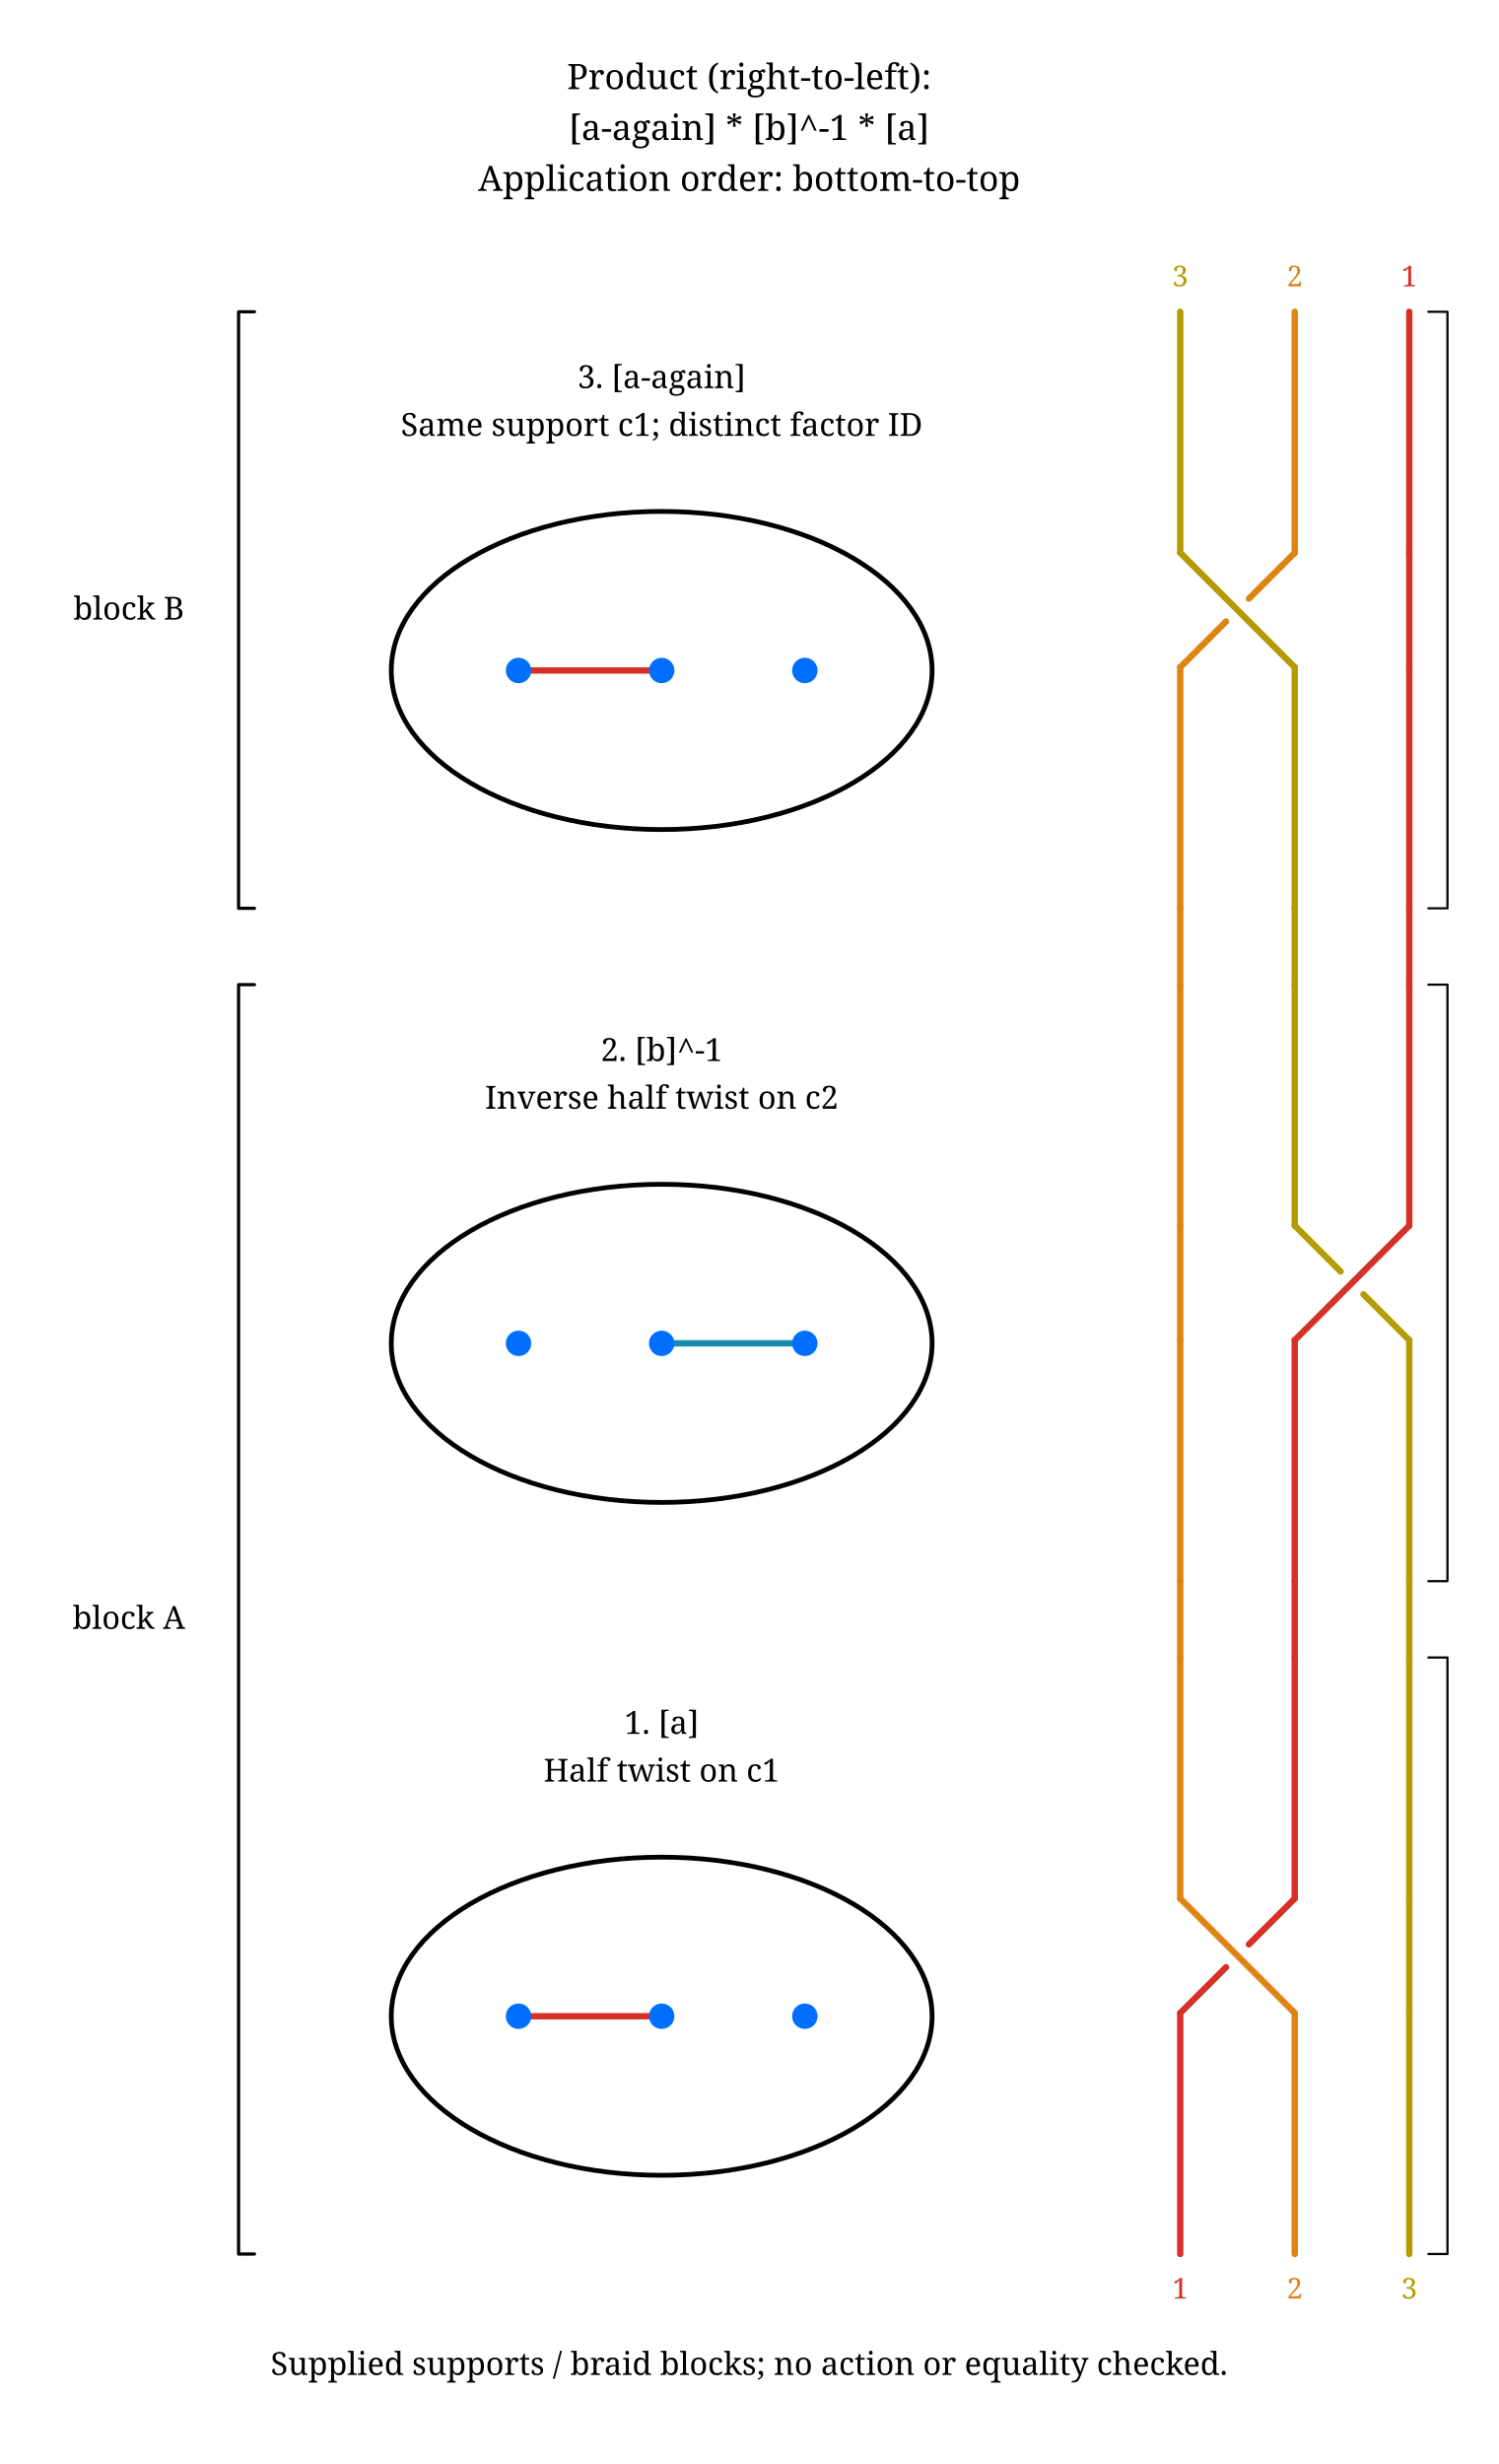
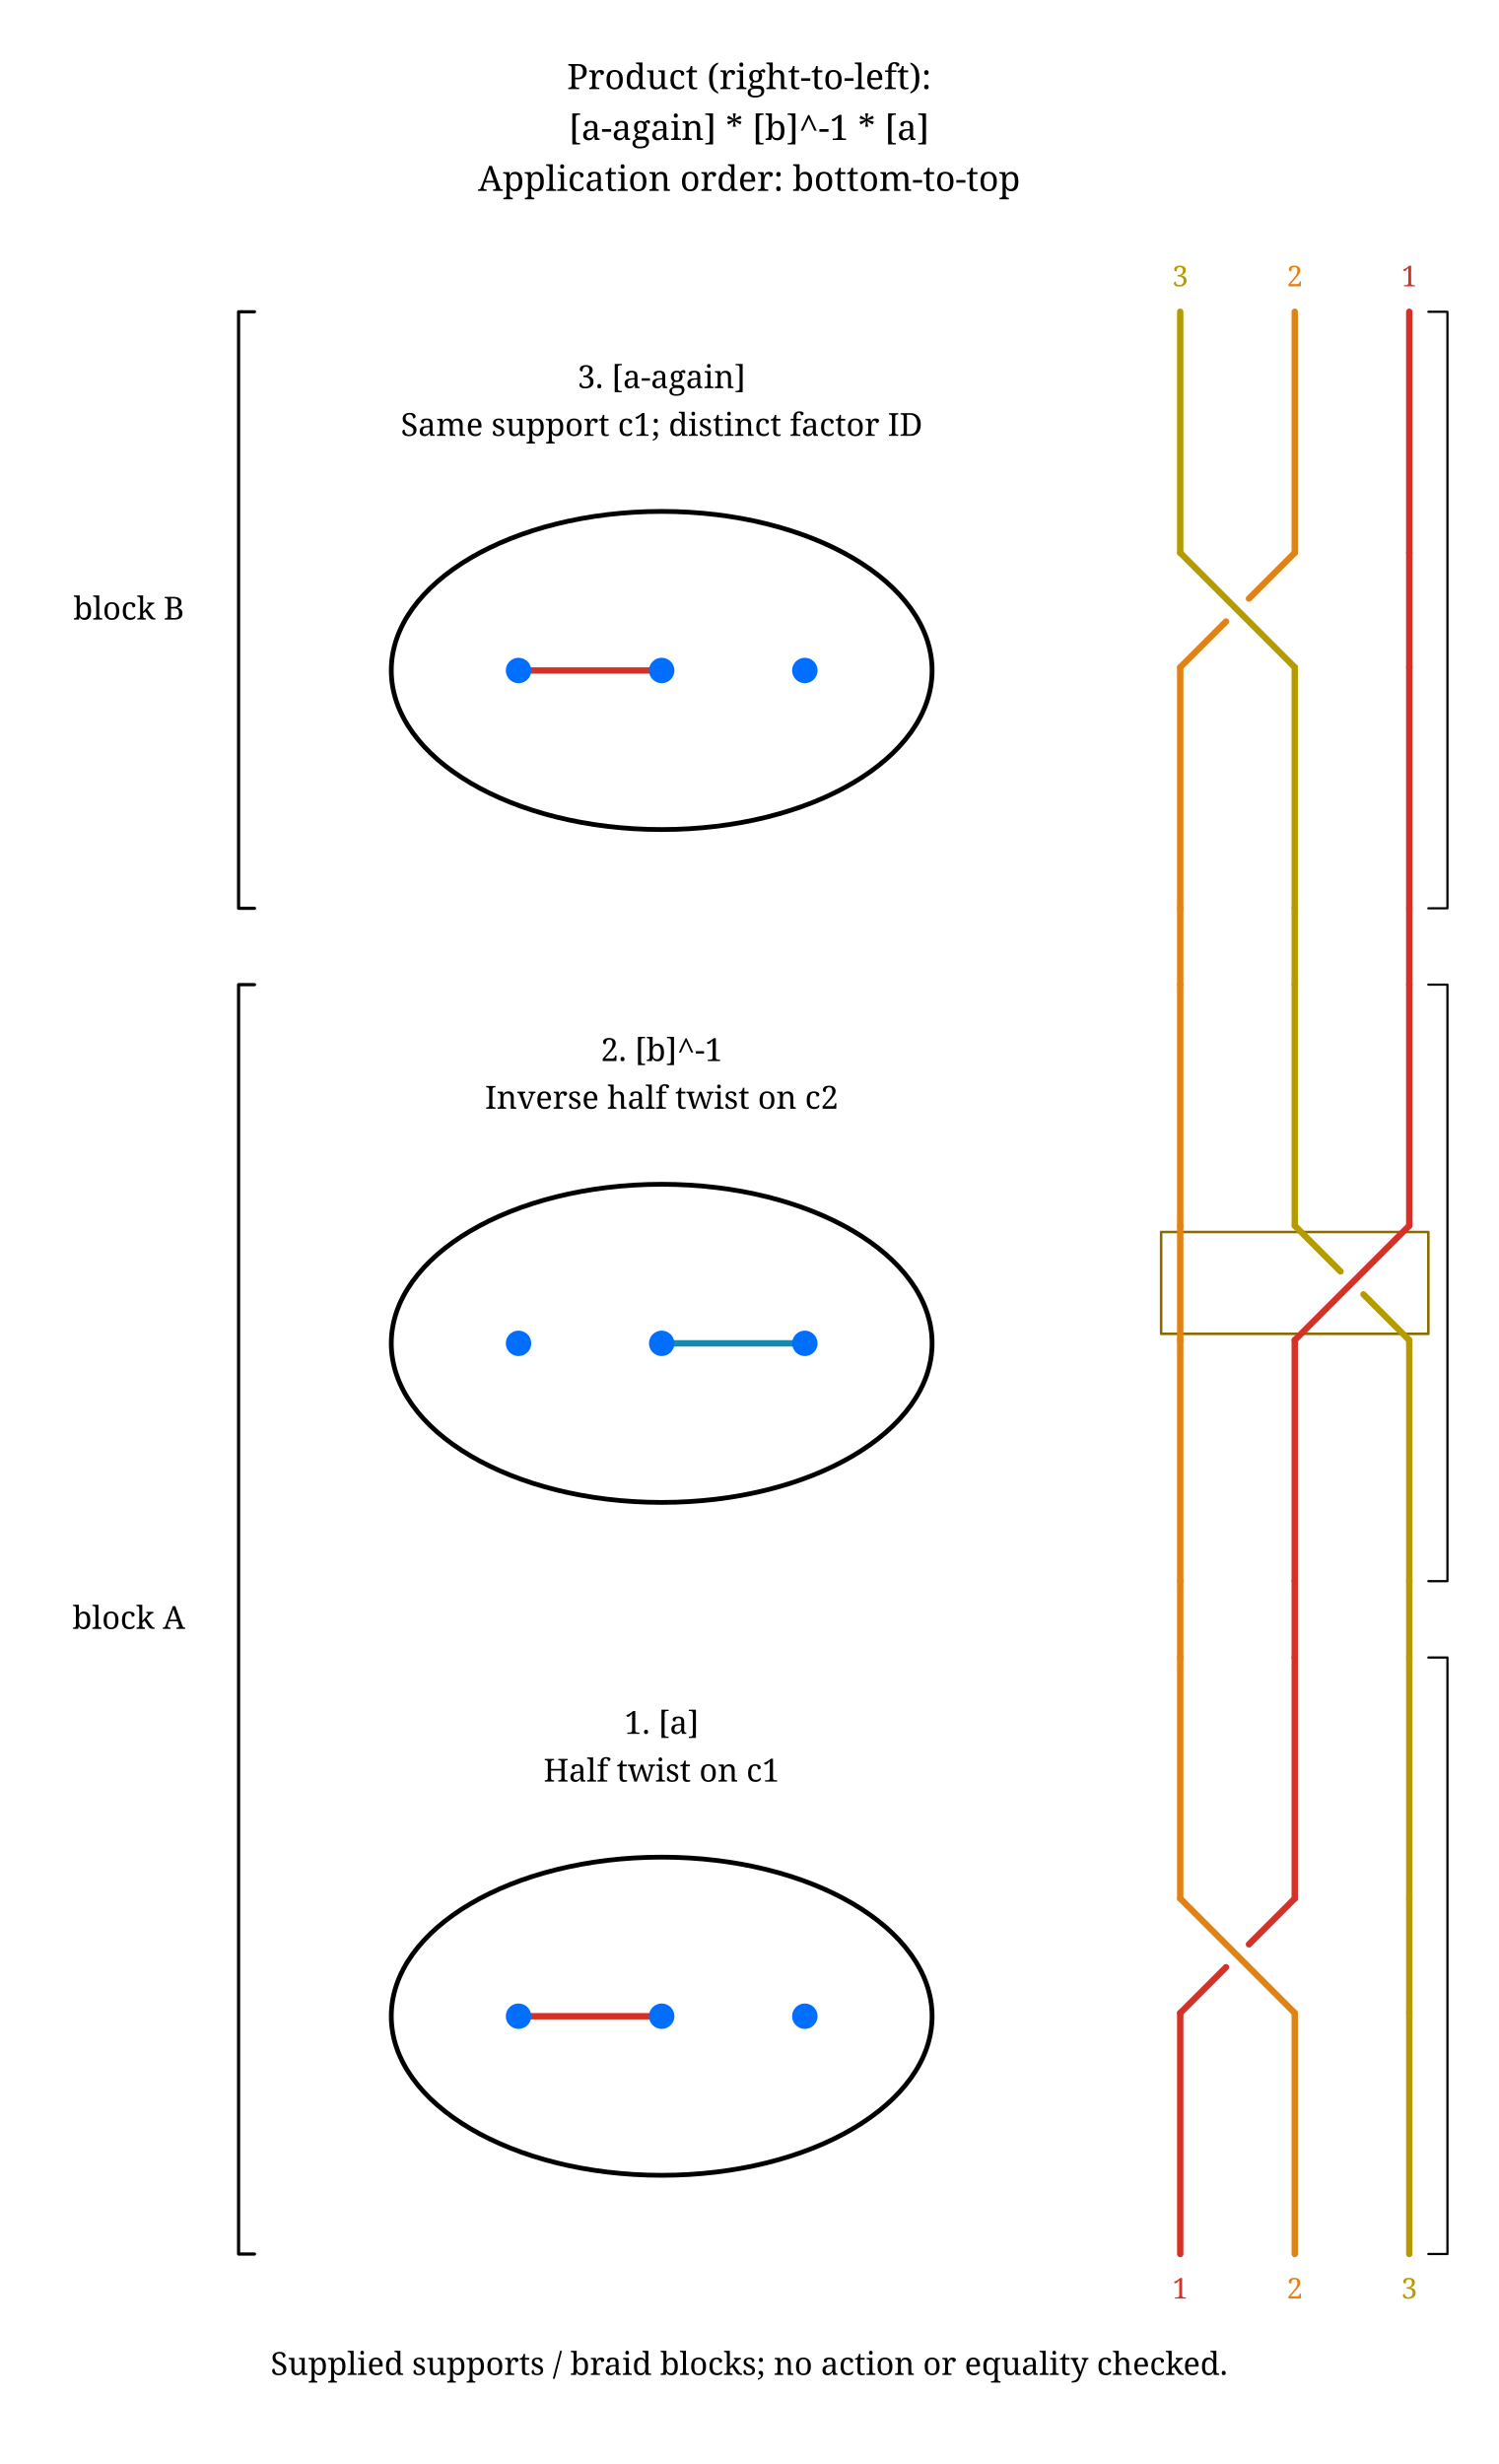
<svg xmlns="http://www.w3.org/2000/svg" viewBox="0 0 471 774.5" width="471" height="774.5" role="img">
  <path class="arc" d="M 163 633.75 L 208 633.75" fill="none" stroke="#d73027" stroke-width="2" stroke-linecap="round" stroke-linejoin="round" />
  <path class="arc" d="M 208 422.25 L 253 422.25" fill="none" stroke="#168aad" stroke-width="2" stroke-linecap="round" stroke-linejoin="round" />
  <path class="arc" d="M 163 210.75 L 208 210.75" fill="none" stroke="#d73027" stroke-width="2" stroke-linecap="round" stroke-linejoin="round" />
+   <path class="braid-highlight" d="M 365 419.25 L 449 419.25 L 449 387.25 L 365 387.25 Z " fill="none" stroke="#8b6b00" stroke-width="0.8" stroke-linecap="round" stroke-linejoin="round" />
  <path class="braid-strand" d="M 371 708.5 L 371 632.75" fill="none" stroke="#d73027" stroke-width="2" stroke-linecap="round" stroke-linejoin="round" />
  <path class="braid-strand" d="M 407 708.5 L 407 632.75" fill="none" stroke="#e08214" stroke-width="2" stroke-linecap="round" stroke-linejoin="round" />
  <path class="braid-strand" d="M 443 708.5 L 443 632.75" fill="none" stroke="#b59b00" stroke-width="2" stroke-linecap="round" stroke-linejoin="round" />
  <path class="braid-strand" d="M 371 632.75 L 385.4 618.35 M 392.6 611.15 L 407 596.75" fill="none" stroke="#d73027" stroke-width="2" stroke-linecap="round" stroke-linejoin="round" />
  <path class="braid-strand" d="M 407 632.75 L 371 596.75" fill="none" stroke="#e08214" stroke-width="2" stroke-linecap="round" stroke-linejoin="round" />
  <path class="braid-strand" d="M 443 632.75 L 443 596.75" fill="none" stroke="#b59b00" stroke-width="2" stroke-linecap="round" stroke-linejoin="round" />
  <path class="braid-strand" d="M 371 596.75 L 371 521" fill="none" stroke="#e08214" stroke-width="2" stroke-linecap="round" stroke-linejoin="round" />
  <path class="braid-strand" d="M 407 596.75 L 407 521" fill="none" stroke="#d73027" stroke-width="2" stroke-linecap="round" stroke-linejoin="round" />
  <path class="braid-strand" d="M 443 596.75 L 443 521" fill="none" stroke="#b59b00" stroke-width="2" stroke-linecap="round" stroke-linejoin="round" />
  <path class="braid-strand" d="M 371 521 L 371 497" fill="none" stroke="#e08214" stroke-width="2" stroke-linecap="round" stroke-linejoin="round" />
  <path class="braid-strand" d="M 407 521 L 407 497" fill="none" stroke="#d73027" stroke-width="2" stroke-linecap="round" stroke-linejoin="round" />
  <path class="braid-strand" d="M 443 521 L 443 497" fill="none" stroke="#b59b00" stroke-width="2" stroke-linecap="round" stroke-linejoin="round" />
  <path class="braid-strand" d="M 371 497 L 371 421.25" fill="none" stroke="#e08214" stroke-width="2" stroke-linecap="round" stroke-linejoin="round" />
  <path class="braid-strand" d="M 407 497 L 407 421.25" fill="none" stroke="#d73027" stroke-width="2" stroke-linecap="round" stroke-linejoin="round" />
  <path class="braid-strand" d="M 443 497 L 443 421.25" fill="none" stroke="#b59b00" stroke-width="2" stroke-linecap="round" stroke-linejoin="round" />
  <path class="braid-strand" d="M 371 421.25 L 371 385.25" fill="none" stroke="#e08214" stroke-width="2" stroke-linecap="round" stroke-linejoin="round" />
  <path class="braid-strand" d="M 407 421.25 L 443 385.25" fill="none" stroke="#d73027" stroke-width="2" stroke-linecap="round" stroke-linejoin="round" />
  <path class="braid-strand" d="M 443 421.25 L 428.6 406.85 M 421.4 399.65 L 407 385.25" fill="none" stroke="#b59b00" stroke-width="2" stroke-linecap="round" stroke-linejoin="round" />
  <path class="braid-strand" d="M 371 385.25 L 371 309.5" fill="none" stroke="#e08214" stroke-width="2" stroke-linecap="round" stroke-linejoin="round" />
  <path class="braid-strand" d="M 407 385.25 L 407 309.5" fill="none" stroke="#b59b00" stroke-width="2" stroke-linecap="round" stroke-linejoin="round" />
  <path class="braid-strand" d="M 443 385.25 L 443 309.5" fill="none" stroke="#d73027" stroke-width="2" stroke-linecap="round" stroke-linejoin="round" />
  <path class="braid-strand" d="M 371 309.5 L 371 285.5" fill="none" stroke="#e08214" stroke-width="2" stroke-linecap="round" stroke-linejoin="round" />
  <path class="braid-strand" d="M 407 309.5 L 407 285.5" fill="none" stroke="#b59b00" stroke-width="2" stroke-linecap="round" stroke-linejoin="round" />
  <path class="braid-strand" d="M 443 309.5 L 443 285.5" fill="none" stroke="#d73027" stroke-width="2" stroke-linecap="round" stroke-linejoin="round" />
  <path class="braid-strand" d="M 371 285.5 L 371 209.75" fill="none" stroke="#e08214" stroke-width="2" stroke-linecap="round" stroke-linejoin="round" />
  <path class="braid-strand" d="M 407 285.5 L 407 209.75" fill="none" stroke="#b59b00" stroke-width="2" stroke-linecap="round" stroke-linejoin="round" />
  <path class="braid-strand" d="M 443 285.5 L 443 209.75" fill="none" stroke="#d73027" stroke-width="2" stroke-linecap="round" stroke-linejoin="round" />
  <path class="braid-strand" d="M 371 209.75 L 385.4 195.35 M 392.6 188.15 L 407 173.75" fill="none" stroke="#e08214" stroke-width="2" stroke-linecap="round" stroke-linejoin="round" />
  <path class="braid-strand" d="M 407 209.75 L 371 173.75" fill="none" stroke="#b59b00" stroke-width="2" stroke-linecap="round" stroke-linejoin="round" />
  <path class="braid-strand" d="M 443 209.75 L 443 173.75" fill="none" stroke="#d73027" stroke-width="2" stroke-linecap="round" stroke-linejoin="round" />
  <path class="braid-strand" d="M 371 173.75 L 371 98" fill="none" stroke="#b59b00" stroke-width="2" stroke-linecap="round" stroke-linejoin="round" />
  <path class="braid-strand" d="M 407 173.75 L 407 98" fill="none" stroke="#e08214" stroke-width="2" stroke-linecap="round" stroke-linejoin="round" />
  <path class="braid-strand" d="M 443 173.75 L 443 98" fill="none" stroke="#d73027" stroke-width="2" stroke-linecap="round" stroke-linejoin="round" />
  <path class="factor-braid-block" d="M 449 708.5 L 455 708.5 L 455 521 L 449 521" fill="none" stroke="#000000" stroke-width="0.7" stroke-linecap="round" stroke-linejoin="round" />
  <path class="factor-braid-block" d="M 449 497 L 455 497 L 455 309.5 L 449 309.5" fill="none" stroke="#000000" stroke-width="0.7" stroke-linecap="round" stroke-linejoin="round" />
  <path class="factor-braid-block" d="M 449 285.5 L 455 285.5 L 455 98 L 449 98" fill="none" stroke="#000000" stroke-width="0.7" stroke-linecap="round" stroke-linejoin="round" />
  <path class="factor-group" d="M 80 708.5 L 75 708.5 L 75 309.5 L 80 309.5" fill="none" stroke="#000000" stroke-width="1" stroke-linecap="round" stroke-linejoin="round" />
  <path class="factor-group" d="M 80 285.5 L 75 285.5 L 75 98 L 80 98" fill="none" stroke="#000000" stroke-width="1" stroke-linecap="round" stroke-linejoin="round" />
  <ellipse class="outer-boundary" cx="208" cy="633.75" rx="85" ry="50" fill="none" stroke="#000000" stroke-width="1.5" />
  <circle class="marked-point" cx="163" cy="633.75" r="4" fill="#006fff" />
  <circle class="marked-point" cx="208" cy="633.75" r="4" fill="#006fff" />
  <circle class="marked-point" cx="253" cy="633.75" r="4" fill="#006fff" />
  <ellipse class="outer-boundary" cx="208" cy="422.25" rx="85" ry="50" fill="none" stroke="#000000" stroke-width="1.5" />
  <circle class="marked-point" cx="163" cy="422.25" r="4" fill="#006fff" />
  <circle class="marked-point" cx="208" cy="422.25" r="4" fill="#006fff" />
  <circle class="marked-point" cx="253" cy="422.25" r="4" fill="#006fff" />
  <ellipse class="outer-boundary" cx="208" cy="210.75" rx="85" ry="50" fill="none" stroke="#000000" stroke-width="1.5" />
  <circle class="marked-point" cx="163" cy="210.75" r="4" fill="#006fff" />
  <circle class="marked-point" cx="208" cy="210.75" r="4" fill="#006fff" />
  <circle class="marked-point" cx="253" cy="210.75" r="4" fill="#006fff" />
  <text x="208" y="545" fill="#000000" font-size="10" font-family="serif" text-anchor="middle">1. [a]</text>
  <text x="208" y="560" fill="#000000" font-size="10" font-family="serif" text-anchor="middle">Half twist on c1</text>
  <text x="208" y="333.5" fill="#000000" font-size="10" font-family="serif" text-anchor="middle">2. [b]^-1</text>
  <text x="208" y="348.5" fill="#000000" font-size="10" font-family="serif" text-anchor="middle">Inverse half twist on c2</text>
  <text x="208" y="122" fill="#000000" font-size="10" font-family="serif" text-anchor="middle">3. [a-again]</text>
  <text x="208" y="137" fill="#000000" font-size="10" font-family="serif" text-anchor="middle">Same support c1; distinct factor ID</text>
  <text x="371" y="722.5" fill="#d73027" font-size="9" font-family="serif" text-anchor="middle">1</text>
  <text x="371" y="90" fill="#b59b00" font-size="9" font-family="serif" text-anchor="middle">3</text>
  <text x="407" y="722.5" fill="#e08214" font-size="9" font-family="serif" text-anchor="middle">2</text>
  <text x="407" y="90" fill="#e08214" font-size="9" font-family="serif" text-anchor="middle">2</text>
  <text x="443" y="722.5" fill="#b59b00" font-size="9" font-family="serif" text-anchor="middle">3</text>
  <text x="443" y="90" fill="#d73027" font-size="9" font-family="serif" text-anchor="middle">1</text>
  <text x="40.5" y="512" fill="#000000" font-size="10" font-family="serif" text-anchor="middle">block A</text>
  <text x="40.5" y="194.75" fill="#000000" font-size="10" font-family="serif" text-anchor="middle">block B</text>
  <text x="235.5" y="28" fill="#000000" font-size="11" font-family="serif" text-anchor="middle">Product (right-to-left):</text>
  <text x="235.5" y="44" fill="#000000" font-size="11" font-family="serif" text-anchor="middle">[a-again] * [b]^-1 * [a]</text>
  <text x="235.5" y="60" fill="#000000" font-size="11" font-family="serif" text-anchor="middle">Application order: bottom-to-top</text>
  <text x="235.5" y="746.5" fill="#000000" font-size="10" font-family="serif" text-anchor="middle">Supplied supports / braid blocks; no action or equality checked.</text>
</svg>
